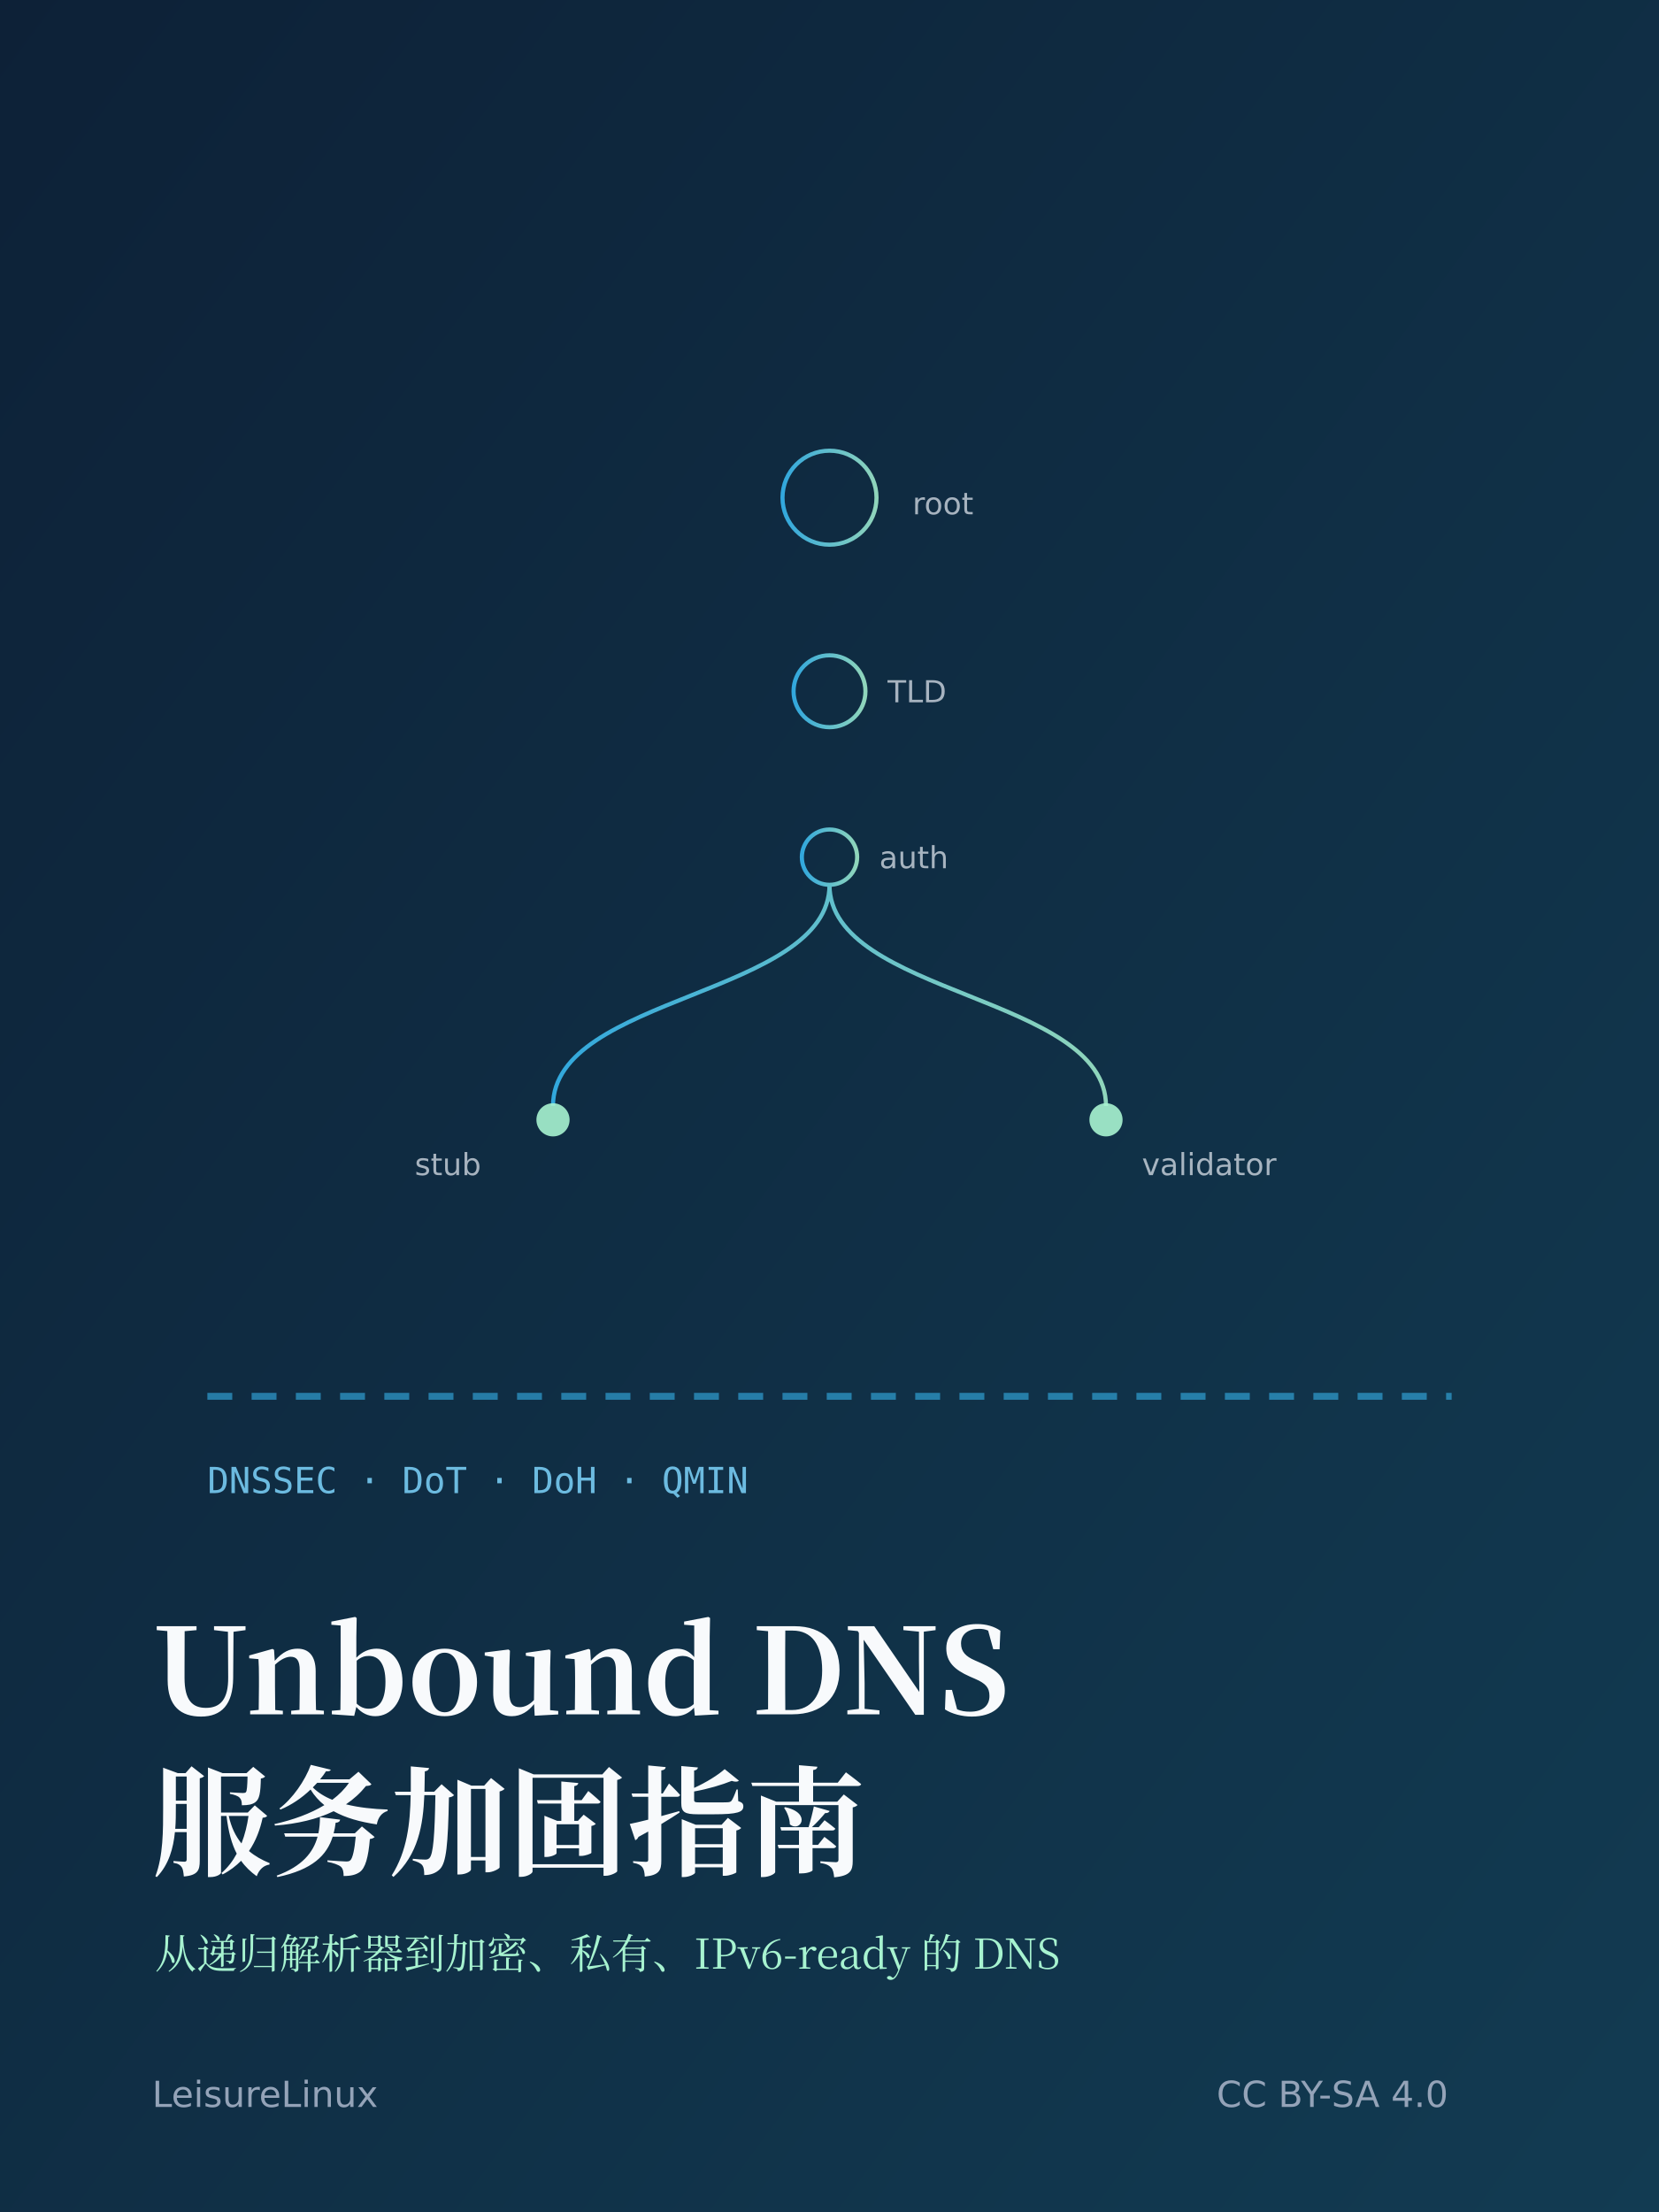
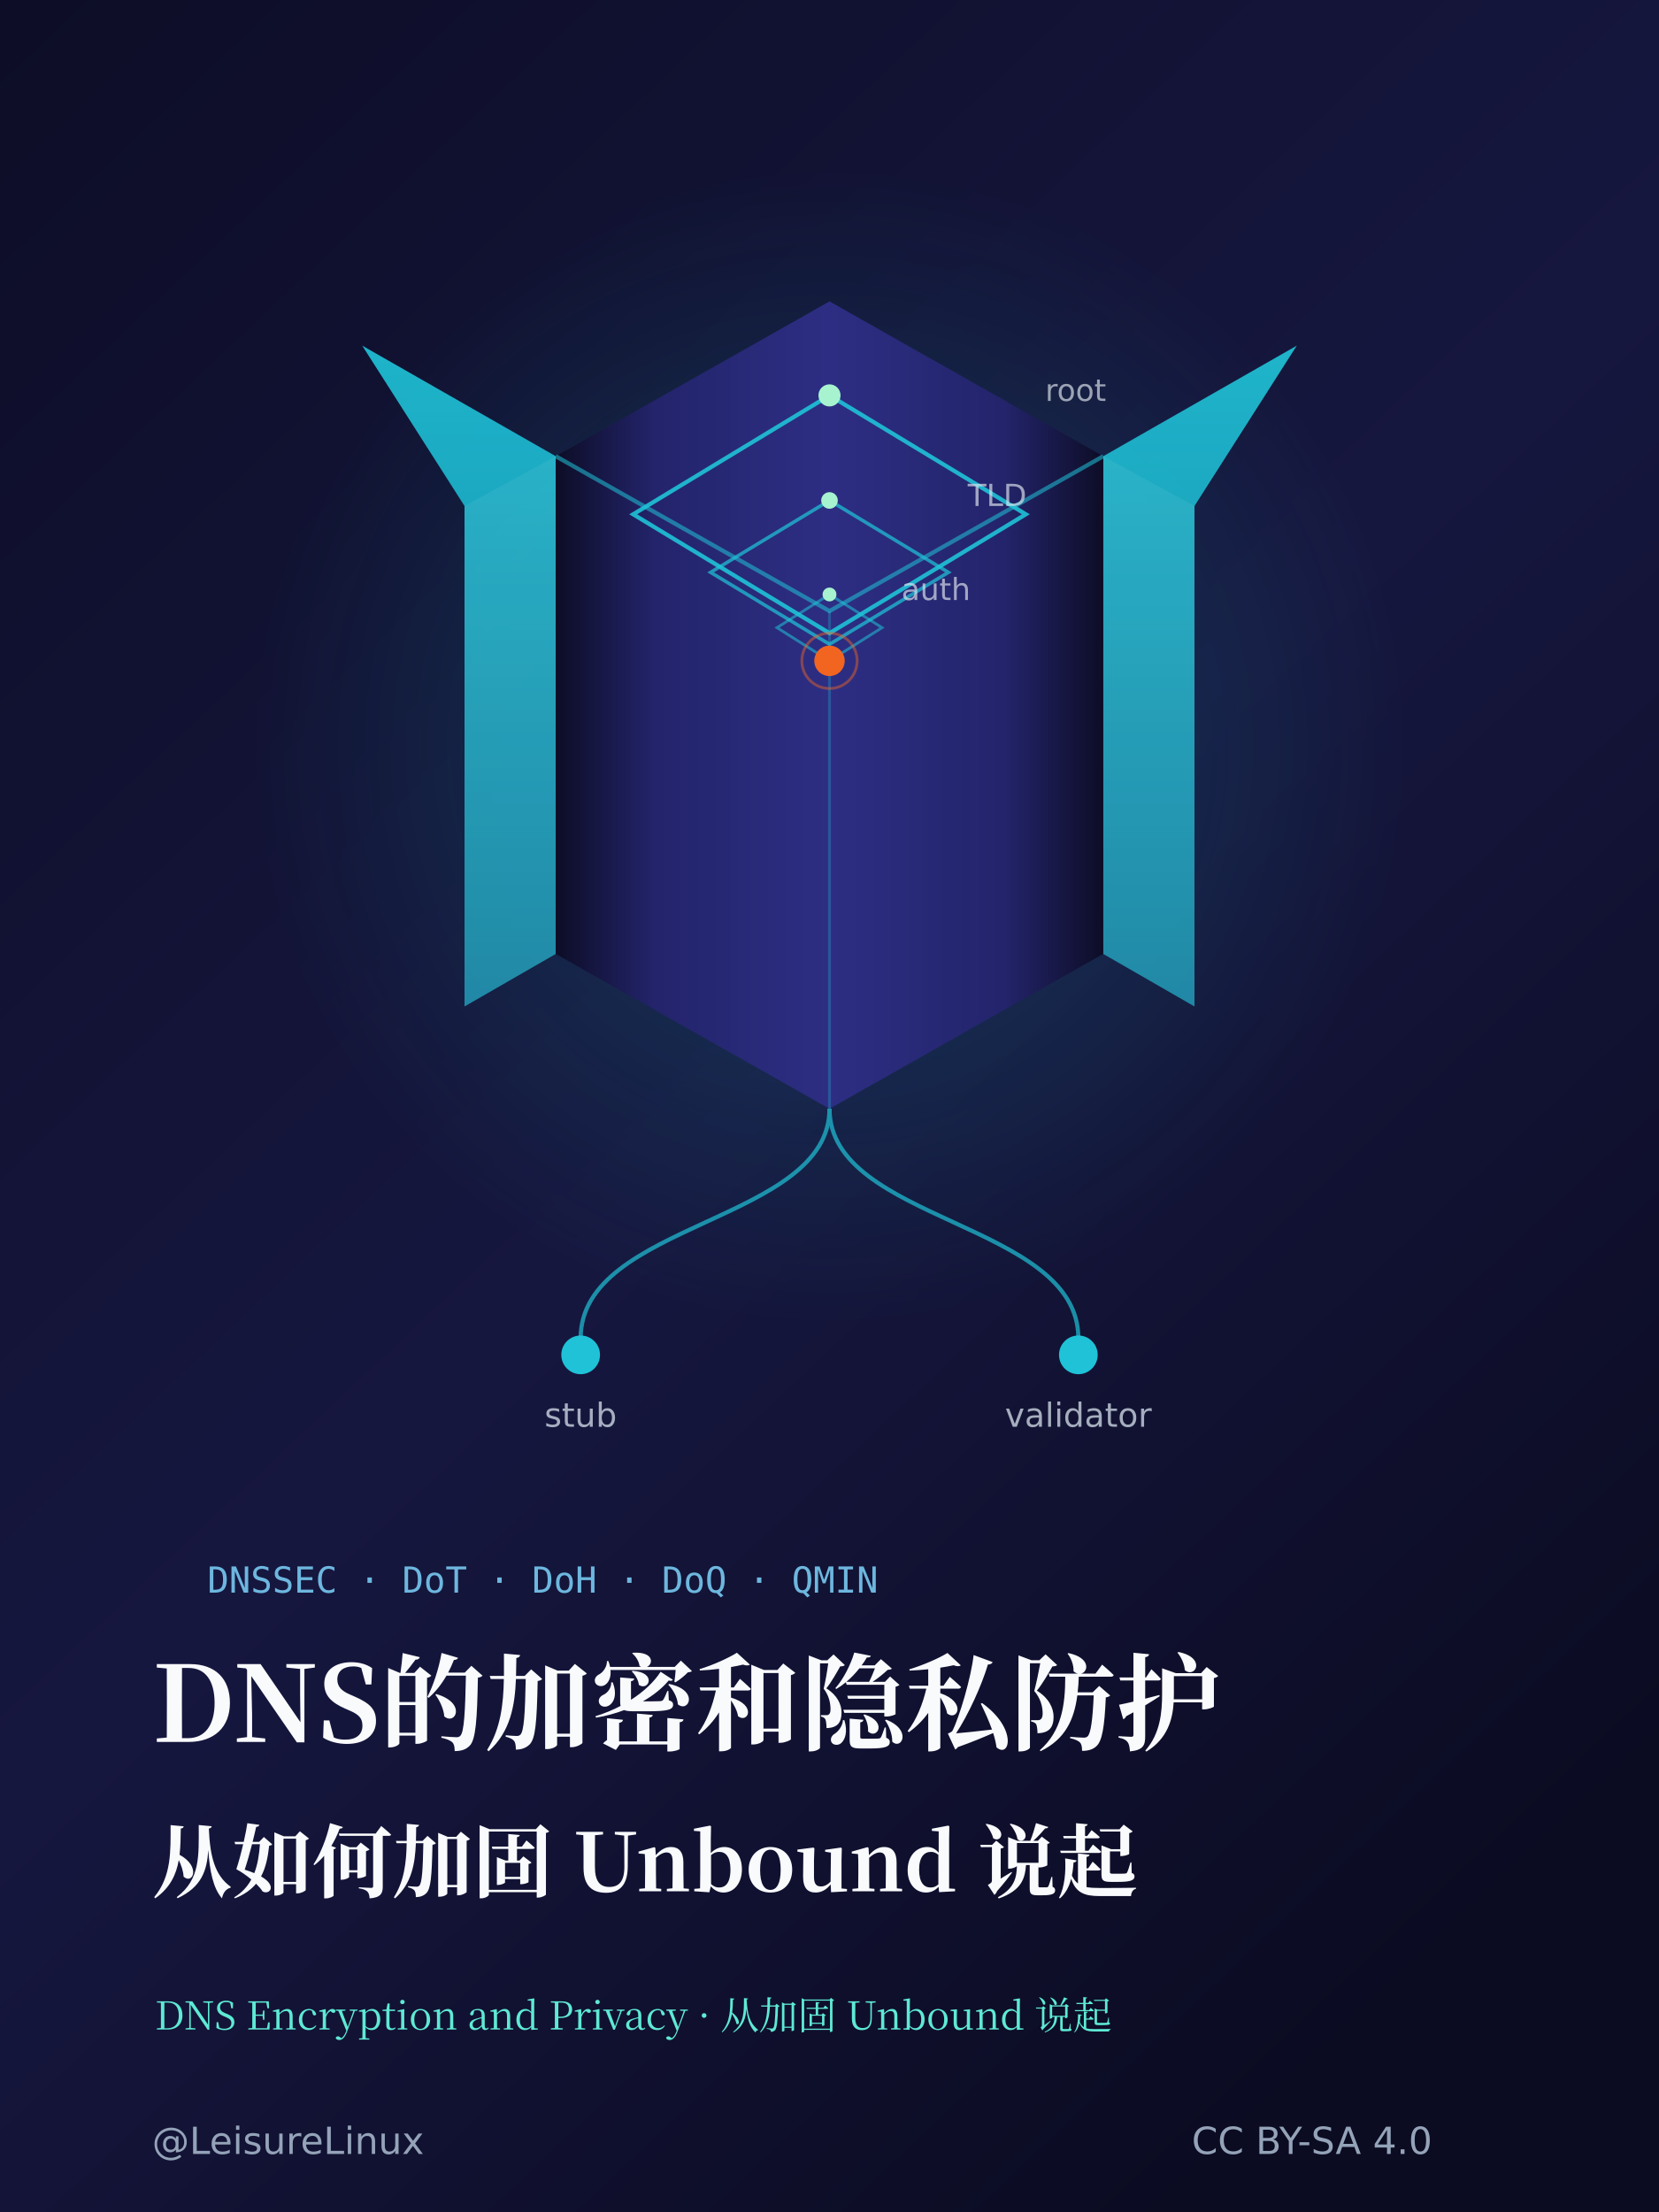
<svg xmlns="http://www.w3.org/2000/svg" width="1200" height="1600" viewBox="0 0 1200 1600">
  <defs>
-     <linearGradient id="bg" x1="0" y1="0" x2="1" y2="1">
-       <stop offset="0%" stop-color="#0d2137" />
-       <stop offset="100%" stop-color="#123b52" />
+     <linearGradient id="bg" x1="0" y1="0" x2="0.7" y2="1">
+       <stop offset="0%" stop-color="#0d0d27" />
+       <stop offset="55%" stop-color="#16173f" />
+       <stop offset="100%" stop-color="#0b0b22" />
    </linearGradient>
-     <linearGradient id="accent" x1="0" y1="0" x2="1" y2="0">
-       <stop offset="0%" stop-color="#38bdf8" />
-       <stop offset="100%" stop-color="#a7f3d0" />
+     <linearGradient id="facet" x1="0" y1="0" x2="1" y2="0">
+       <stop offset="0%" stop-color="#0d0d27" />
+       <stop offset="18%" stop-color="#23246b" />
+       <stop offset="50%" stop-color="#2d2e83" />
+       <stop offset="82%" stop-color="#23246b" />
+       <stop offset="100%" stop-color="#0d0d27" />
    </linearGradient>
+     <linearGradient id="cyan" x1="0" y1="0" x2="0" y2="1">
+       <stop offset="0%" stop-color="#1fc2d7" />
+       <stop offset="100%" stop-color="#1289a8" />
+     </linearGradient>
+     <linearGradient id="rule" x1="0" y1="0" x2="1" y2="0">
+       <stop offset="0%" stop-color="#1fc2d7" />
+       <stop offset="70%" stop-color="#2d2e83" />
+       <stop offset="100%" stop-color="#f26521" />
+     </linearGradient>
+     <radialGradient id="glow" cx="50%" cy="50%" r="50%">
+       <stop offset="0%" stop-color="#1fc2d7" stop-opacity="0.22" />
+       <stop offset="100%" stop-color="#1fc2d7" stop-opacity="0" />
+     </radialGradient>
  </defs>
  <rect width="1200" height="1600" fill="url(#bg)" />
-   <g fill="none" stroke="url(#accent)" stroke-width="3" opacity="0.85">
-     <circle cx="600" cy="360" r="34" />
-     <circle cx="600" cy="500" r="26" />
-     <circle cx="600" cy="620" r="20" />
-     <path d="M600 394 L600 474 M600 526 L600 600" />
-     <path d="M600 640 C600 720 400 720 400 800 M600 640 C600 720 800 720 800 800" />
+   <circle cx="600" cy="540" r="420" fill="url(#glow)" />
+   <g>
+     <path d="M262 250 L402 330 L402 690 L336 728 L336 366 Z" fill="url(#cyan)" opacity="0.92" />
+     <path d="M938 250 L798 330 L798 690 L864 728 L864 366 Z" fill="url(#cyan)" opacity="0.92" />
+     <path d="M402 330 L600 218 L798 330 L798 690 L600 802 L402 690 Z" fill="url(#facet)" />
+     <path d="M402 330 L600 442 L798 330" fill="none" stroke="#1fc2d7" stroke-width="3" opacity="0.55" />
+     <path d="M600 442 L600 802" fill="none" stroke="#1fc2d7" stroke-width="2" opacity="0.28" />
+     <path d="M402 330 L402 690 L336 728 L336 366 Z" fill="#ffffff" opacity="0.06" />
+     <path d="M798 330 L798 690 L864 728 L864 366 Z" fill="#ffffff" opacity="0.06" />
+     <g fill="none" stroke="#1fc2d7">
+       <path d="M600 286 L742 372 L600 458 L458 372 Z" stroke-width="3" opacity="0.9" />
+       <path d="M600 362 L686 414 L600 466 L514 414 Z" stroke-width="2.5" opacity="0.72" />
+       <path d="M600 430 L638 454 L600 478 L562 454 Z" stroke-width="2" opacity="0.55" />
+     </g>
+     <g fill="#a7f3d0">
+       <circle cx="600" cy="286" r="8" />
+       <circle cx="600" cy="362" r="6" />
+       <circle cx="600" cy="430" r="5" />
+     </g>
+     <circle cx="600" cy="478" r="11" fill="#f26521" />
+     <circle cx="600" cy="478" r="20" fill="none" stroke="#f26521" stroke-width="2" opacity="0.45" />
+     <g fill="none" stroke="#1fc2d7" stroke-width="3" opacity="0.7">
+       <path d="M600 802 C600 884 420 884 420 968" />
+       <path d="M600 802 C600 884 780 884 780 968" />
+     </g>
+     <g fill="#1fc2d7">
+       <circle cx="420" cy="980" r="14" />
+       <circle cx="780" cy="980" r="14" />
+     </g>
+     <g fill="#cbd5e1" font-family="DejaVu Sans, Noto Sans CJK SC, sans-serif" font-size="24" opacity="0.8" text-anchor="middle">
+       <text x="420" y="1032">stub</text>
+       <text x="780" y="1032">validator</text>
+     </g>
+     <g fill="#e2e8f0" font-family="DejaVu Sans, Noto Sans CJK SC, sans-serif" font-size="22" opacity="0.66">
+       <text x="756" y="290">root</text>
+       <text x="700" y="366">TLD</text>
+       <text x="652" y="434">auth</text>
+     </g>
  </g>
-   <g fill="#a7f3d0" opacity="0.9">
-     <circle cx="400" cy="810" r="12" />
-     <circle cx="800" cy="810" r="12" />
-   </g>
-   <g fill="#e2e8f0" font-family="DejaVu Sans, Noto Sans CJK SC, sans-serif" font-size="22" opacity="0.72">
-     <text x="660" y="372">root</text>
-     <text x="642" y="508">TLD</text>
-     <text x="636" y="628">auth</text>
-     <text x="300" y="850">stub</text>
-     <text x="826" y="850">validator</text>
-   </g>
-   <g stroke="#38bdf8" stroke-width="5" opacity="0.55">
-     <line x1="150" y1="1010" x2="1050" y2="1010" stroke-dasharray="18 14" />
-   </g>
+   <line x1="150" y1="1092" x2="1050" y2="1092" stroke="url(#rule)" stroke-width="3" stroke-dasharray="16 12" opacity="0.75" />
  <g fill="#7dd3fc" font-family="DejaVu Sans Mono, monospace" font-size="26" opacity="0.85">
-     <text x="150" y="1080">DNSSEC · DoT · DoH · QMIN</text>
+     <text x="150" y="1152">DNSSEC · DoT · DoH · DoQ · QMIN</text>
  </g>
  <g font-family="Noto Serif CJK SC, Noto Sans CJK SC, sans-serif">
-     <text x="110" y="1240" fill="#f8fafc" font-size="86" font-weight="bold">Unbound DNS</text>
-     <text x="110" y="1350" fill="#f8fafc" font-size="86" font-weight="bold">服务加固指南</text>
-     <text x="112" y="1424" fill="#a7f3d0" font-size="30">从递归解析器到加密、私有、IPv6-ready 的 DNS</text>
+     <text x="110" y="1260" fill="#f8fafc" font-size="76" font-weight="bold">DNS的加密和隐私防护</text>
+     <text x="110" y="1368" fill="#f8fafc" font-size="58" font-weight="bold">从如何加固 Unbound 说起</text>
+     <text x="112" y="1468" fill="#5eead4" font-size="28">DNS Encryption and Privacy · 从加固 Unbound 说起</text>
  </g>
-   <line x1="110" y1="1468" x2="1090" y2="1468" stroke="url(#accent)" stroke-width="4" />
-   <g fill="#94a3b8" font-family="DejaVu Sans, Noto Sans CJK SC, sans-serif" font-size="26">
-     <text x="110" y="1524">LeisureLinux</text>
-     <text x="880" y="1524">CC BY-SA 4.0</text>
+   <line x1="110" y1="1502" x2="1090" y2="1502" stroke="url(#rule)" stroke-width="4" />
+   <g fill="#94a3b8" font-family="DejaVu Sans, Noto Sans CJK SC, sans-serif" font-size="27">
+     <text x="110" y="1558">@LeisureLinux</text>
+     <text x="862" y="1558">CC BY-SA 4.0</text>
  </g>
</svg>
